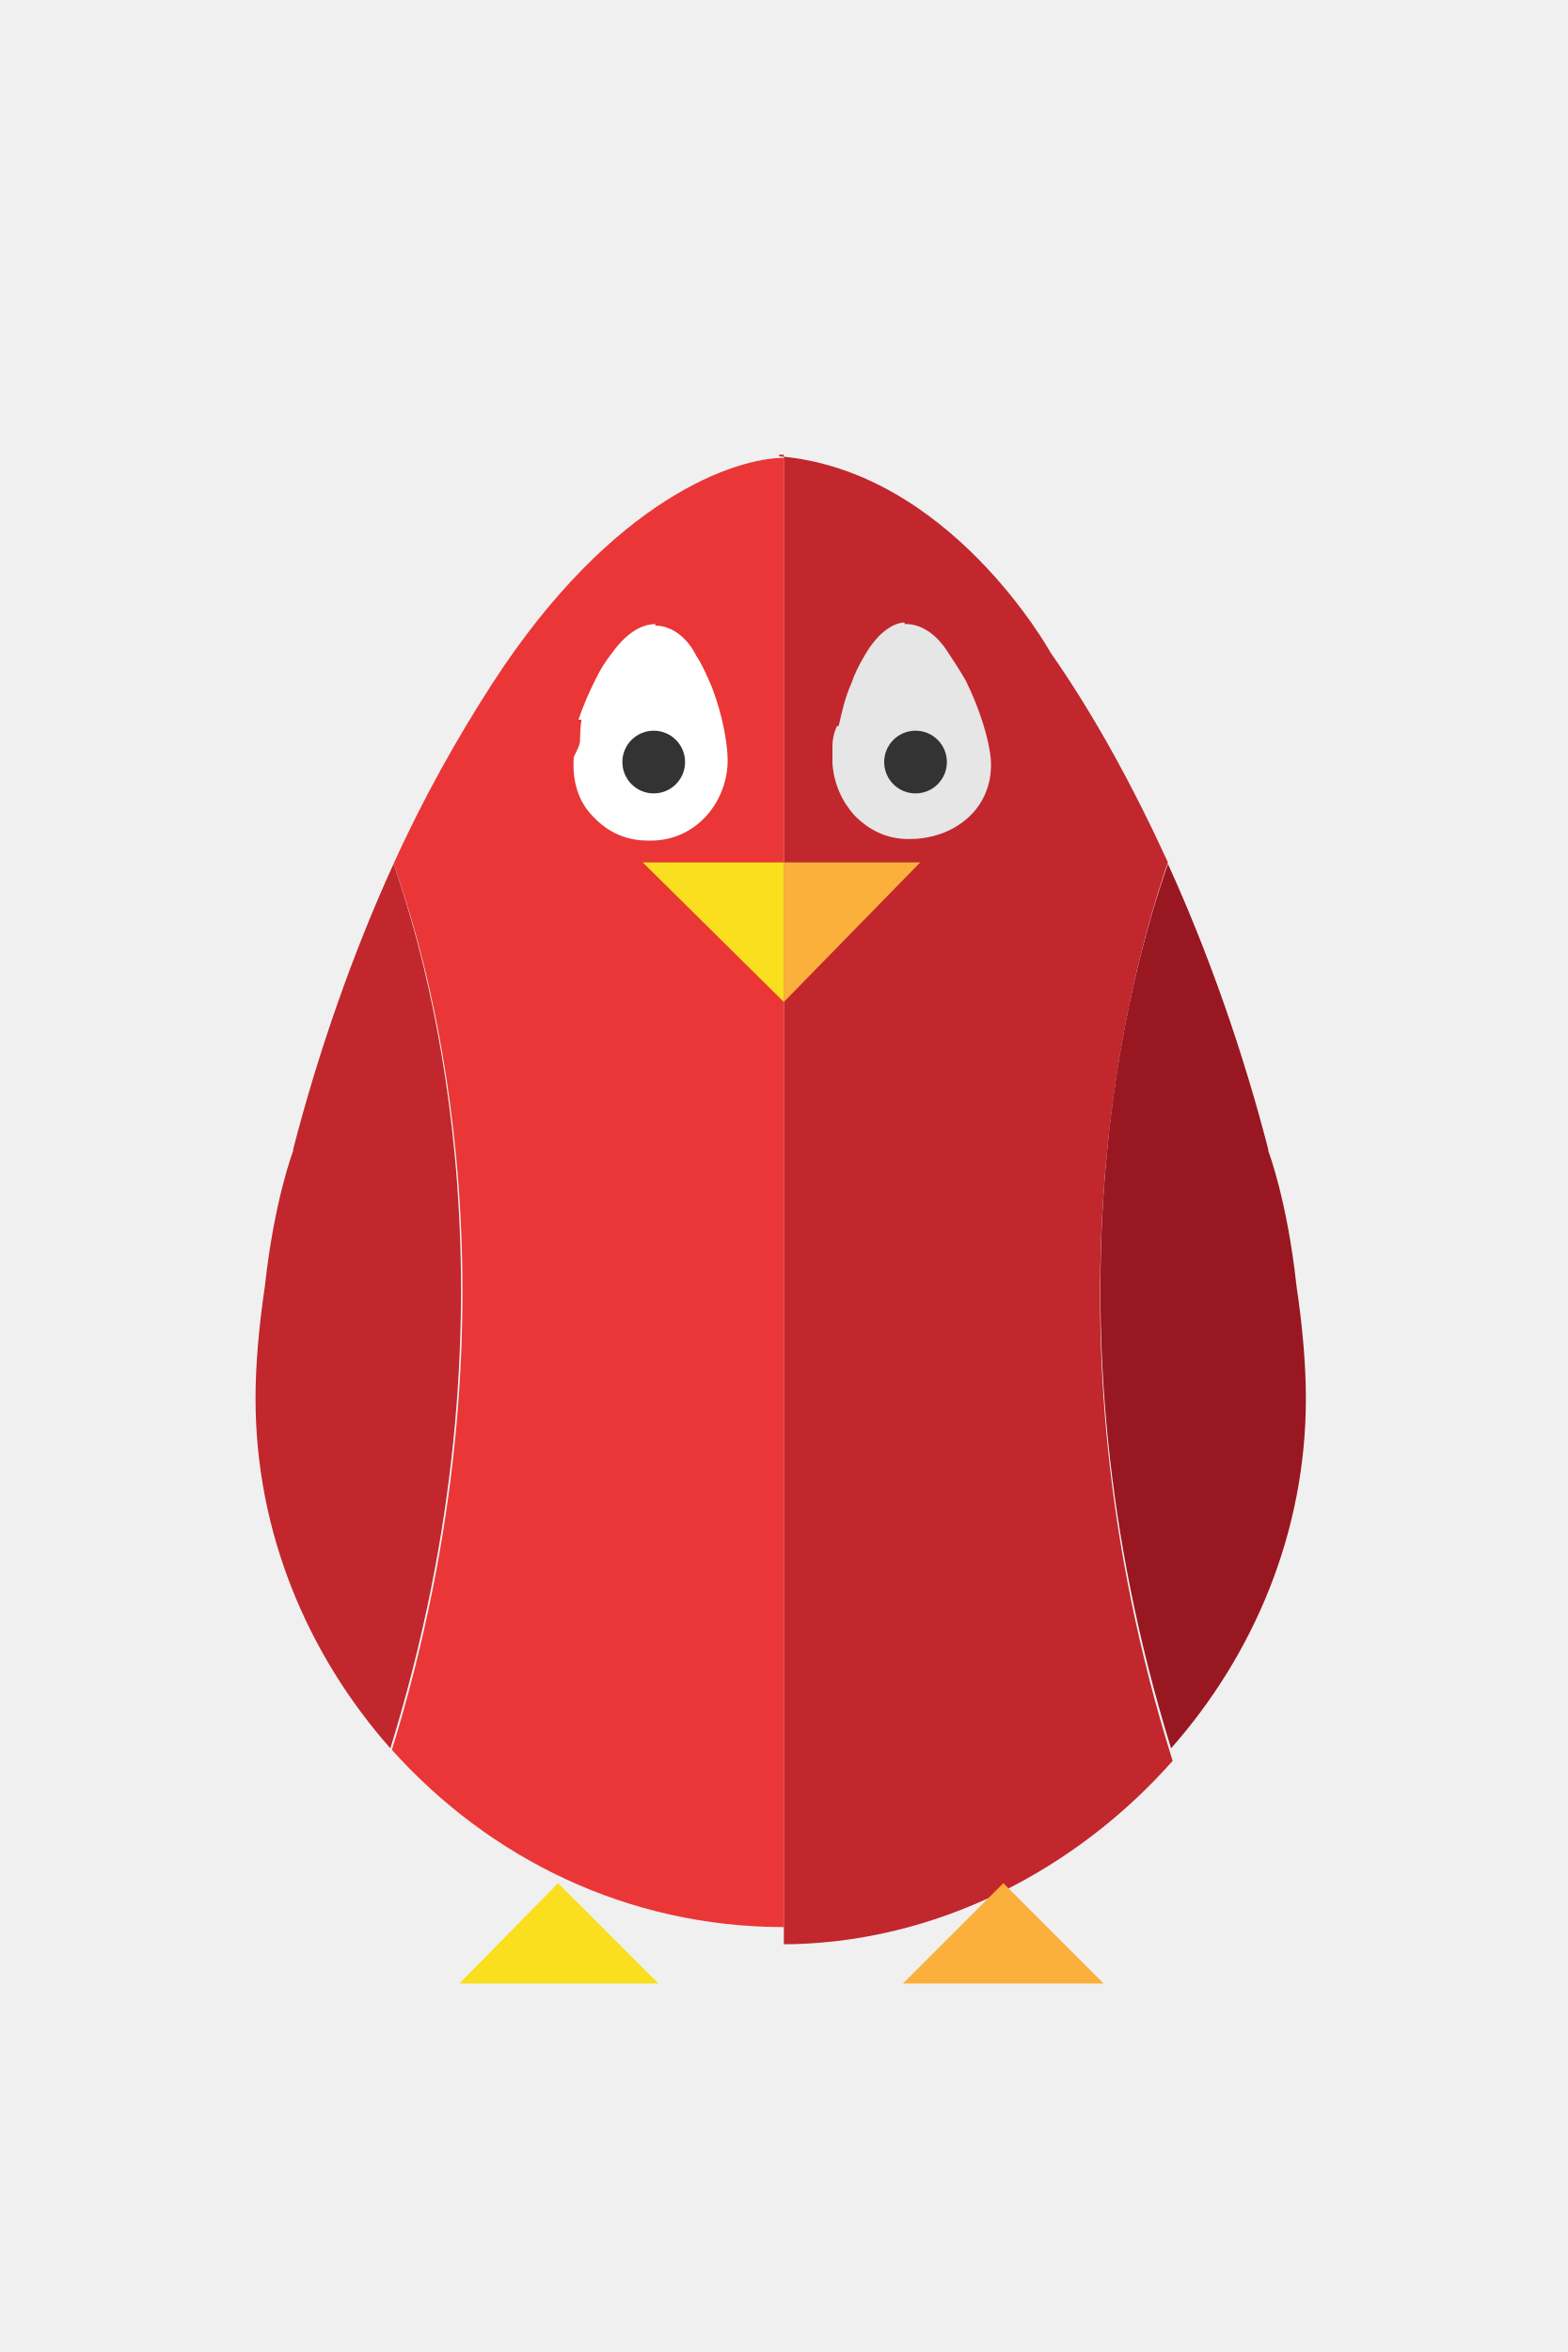
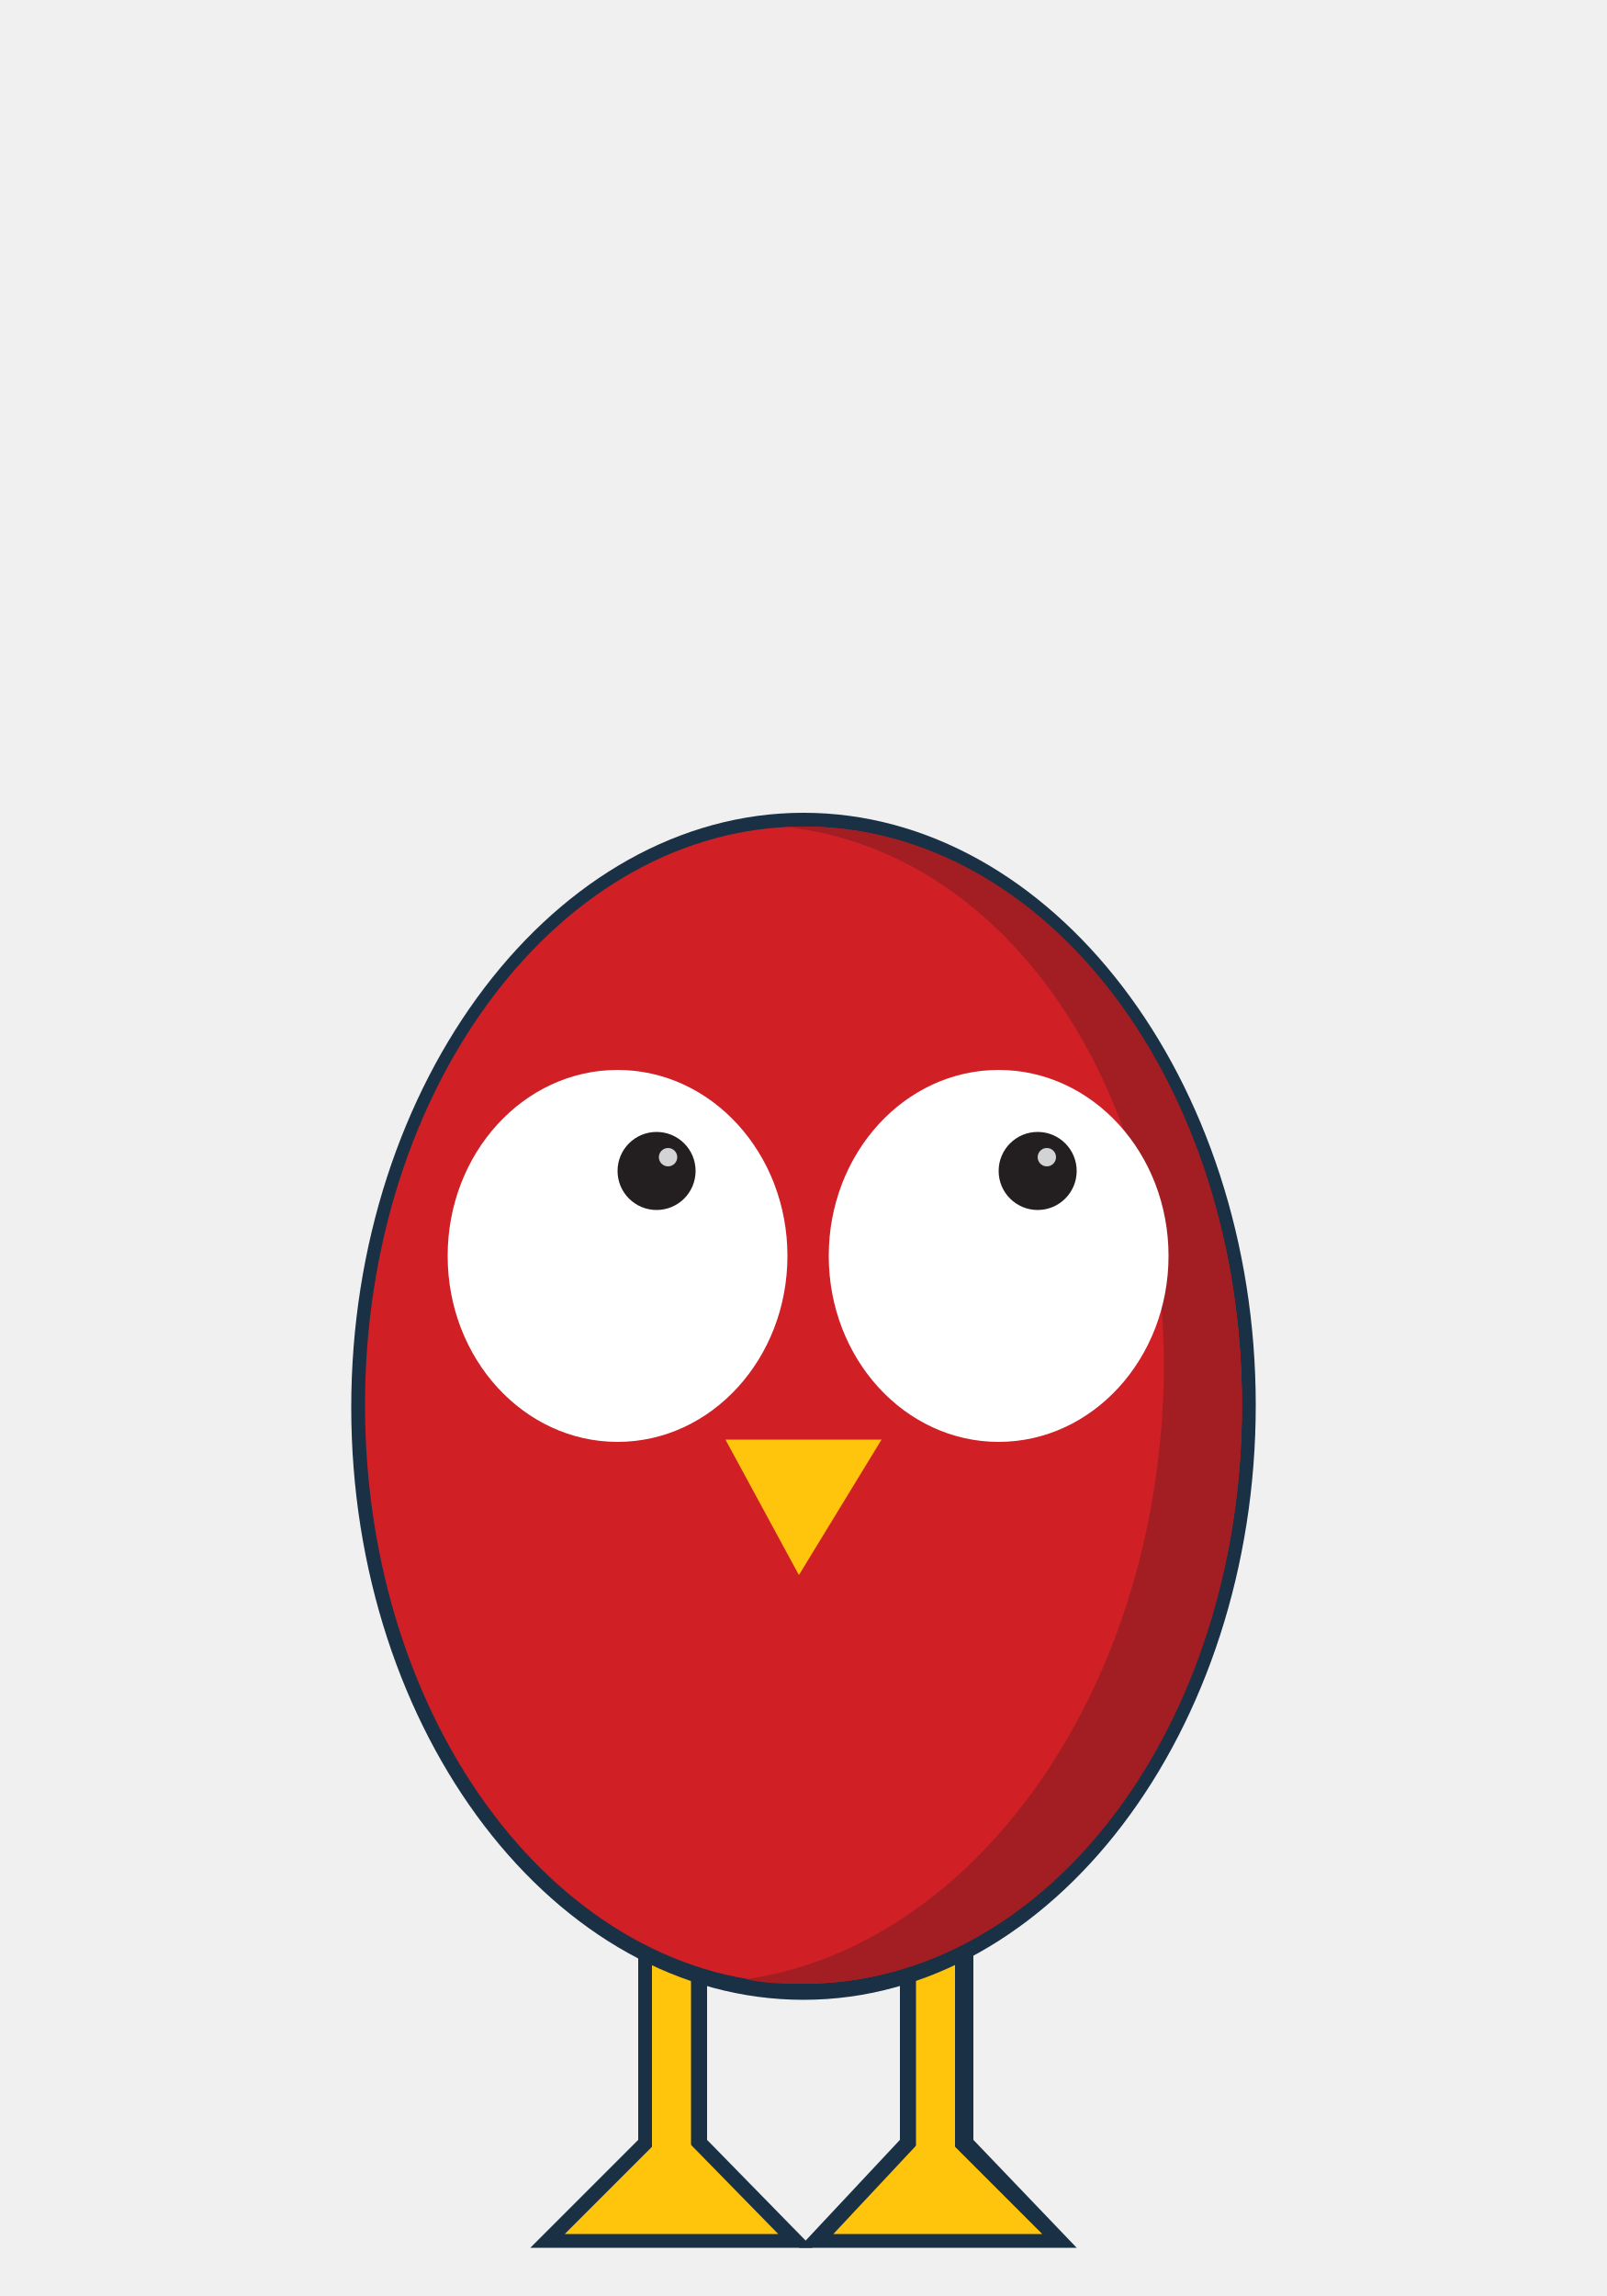
- <svg xmlns="http://www.w3.org/2000/svg" version="1.1" id="Capa_1" x="0px" y="0px" viewBox="0 0 100 150" enable-background="new 0 0 100 150" xml:space="preserve">
+ <svg xmlns="http://www.w3.org/2000/svg" version="1.1" id="Capa_1" x="0px" y="0px" viewBox="0 0 70 100" style="enable-background:new 0 0 70 100;" xml:space="preserve">
+   <style type="text/css">
+ 	.st0{fill:#1A3044;}
+ 	.st1{fill:#FFC40C;}
+ 	.st2{fill:#D02026;}
+ 	.st3{fill:#A21E22;}
+ 	.st4{fill:#FFFFFF;}
+ 	.st5{fill:#231F20;}
+ 	.st6{fill:#D1D3D4;}
+ </style>
  <g>
-     <path fill="#C1272D" d="M74.5,55c-2.2-4.8-4.7-9.4-7.5-13.4c0,0-6.4-11.6-17.3-12.5c0,0,0-0.1,0-0.1H50v93.8v1.2c0,0-0.2,0-0.2,0   c9.9,0,18.9-4.8,25-11.7C66,84.3,72,62.2,74.5,55z" />
-     <path fill="#EA3636" d="M31.4,43.6c-2.2,3.4-4.4,7.3-6.3,11.5c2.6,7.2,8.5,28.6-0.1,56.5c6.2,6.9,15,11.3,25,11.3V29.2   C47,29.2,39.1,31.7,31.4,43.6z" />
-     <path fill="#C1272D" d="M25.1,55.1c-2.6,5.7-4.8,12-6.4,18.2l0,0.1c0,0-1.2,3.1-1.8,8.6l0,0c-0.4,2.7-0.6,5.1-0.6,7.2   c0,8.5,3.3,16.3,8.6,22.3C33.5,83.7,27.6,62.2,25.1,55.1z" />
-     <path fill="#991721" d="M74.5,55.1c2.6,5.7,4.8,12,6.4,18.2l0,0.1c0,0,1.2,3.1,1.8,8.6l0,0c0.4,2.7,0.6,5.1,0.6,7.2   c0,8.5-3.3,16.3-8.6,22.3C66.1,83.7,72,62.2,74.5,55.1z" />
-     <path fill="#FFFFFF" d="M45.4,43.8c-0.3-0.7-0.6-1.4-1-2c0,0-0.8-1.8-2.5-1.9l-0.1,0l0-0.1c-0.5,0-1.6,0.2-2.8,1.9   c-0.4,0.5-0.7,1-1,1.6c-0.4,0.8-0.8,1.7-1.1,2.6l0.2,0c0,0-0.1,0.4-0.1,1.3v0c0,0.4-0.3,0.8-0.4,1.1c-0.1,1.3,0.2,2.5,0.9,3.4   c0.9,1.1,2,1.8,3.5,1.9l0,0c0,0,0.1,0,0.1,0c1.5,0.1,2.8-0.4,3.8-1.4c0.8-0.8,1.4-2,1.5-3.3C46.5,47.7,46.1,45.6,45.4,43.8z" />
-     <polygon fill="#FBB03B" points="50,55 50,63.9 58.7,55  " />
-     <polygon fill="#FBB03B" points="64,120.1 57.6,126.5 70.4,126.5  " />
-     <polygon fill="#F9DF1E" points="35.6,120.1 29.3,126.5 42,126.5  " />
-     <polygon fill="#F9DF1E" points="41,55 50,63.9 50,55  " />
-     <circle fill="#333333" cx="41.7" cy="48.6" r="2" />
-     <path fill="#E6E6E6" d="M61.6,43.4c-0.4-0.7-0.8-1.3-1.2-1.9c0,0-1-1.7-2.6-1.7c0,0-0.1,0-0.1,0l0-0.1c-0.5,0-1.6,0.4-2.6,2.2   c-0.3,0.5-0.6,1.1-0.8,1.7c-0.4,0.9-0.6,1.8-0.8,2.7l-0.1,0c0,0-0.3,0.5-0.3,1.3v0c0,0.4,0,0.8,0,1.1c0.1,1.3,0.6,2.4,1.4,3.3   c1,1,2.2,1.6,3.8,1.5l0,0c0,0,0.1,0,0.1,0c1.5-0.1,2.8-0.7,3.7-1.7c0.8-0.9,1.2-2.1,1.1-3.4C63.1,47.2,62.5,45.2,61.6,43.4z" />
-     <circle fill="#333333" cx="58.4" cy="48.6" r="2" />
+     <polygon class="st0" points="30.8,93.2 30.8,83.7 27.8,83.7 27.8,93.2 23.1,97.9 35.4,97.9  " />
+     <g>
+       <rect x="28.4" y="84.3" class="st1" width="1.7" height="11.2" />
+       <polygon class="st1" points="33.9,97.3 29.3,92.6 24.6,97.3   " />
+     </g>
+     <polygon class="st0" points="42.4,93.2 42.4,83.7 39.2,83.7 39.2,93.2 34.8,97.9 46.9,97.9  " />
+     <g>
+       <rect x="39.9" y="84.3" class="st1" width="1.7" height="11.2" />
+       <polygon class="st1" points="45.4,97.3 40.7,92.6 36.3,97.3   " />
+     </g>
+     <path class="st0" d="M35,35.4c-10.8,0-19.7,11.7-19.7,25.9S24.2,87.1,35,87.1s19.7-11.7,19.7-25.9S45.8,35.4,35,35.4z" />
+     <ellipse class="st2" cx="35" cy="61.2" rx="19.1" ry="25.2" />
+     <path class="st3" d="M35,36c-0.6,0-1.1,0-1.5,0c0.2,0,0.4,0,0.6,0C44.8,37.1,52,49.4,50.5,63.1c-1.3,12.3-8.9,21.8-18,23.1   c0.8,0.2,1.7,0.2,2.5,0.2c10.6,0,19.1-11.2,19.1-25.2S45.6,36,35,36z" />
+     <g>
+       <ellipse class="st4" cx="26.9" cy="54.7" rx="7.4" ry="8.1" />
+       <ellipse class="st5" cx="28.6" cy="51" rx="1.7" ry="1.7" />
+       <ellipse class="st6" cx="29.1" cy="50.4" rx="0.4" ry="0.4" />
+     </g>
+     <ellipse class="st4" cx="43.5" cy="54.7" rx="7.4" ry="8.1" />
+     <ellipse class="st5" cx="45.2" cy="51" rx="1.7" ry="1.7" />
+     <ellipse class="st6" cx="45.6" cy="50.4" rx="0.4" ry="0.4" />
+     <polygon class="st1" points="38.4,62.7 34.8,68.6 31.6,62.7  " />
  </g>
</svg>
